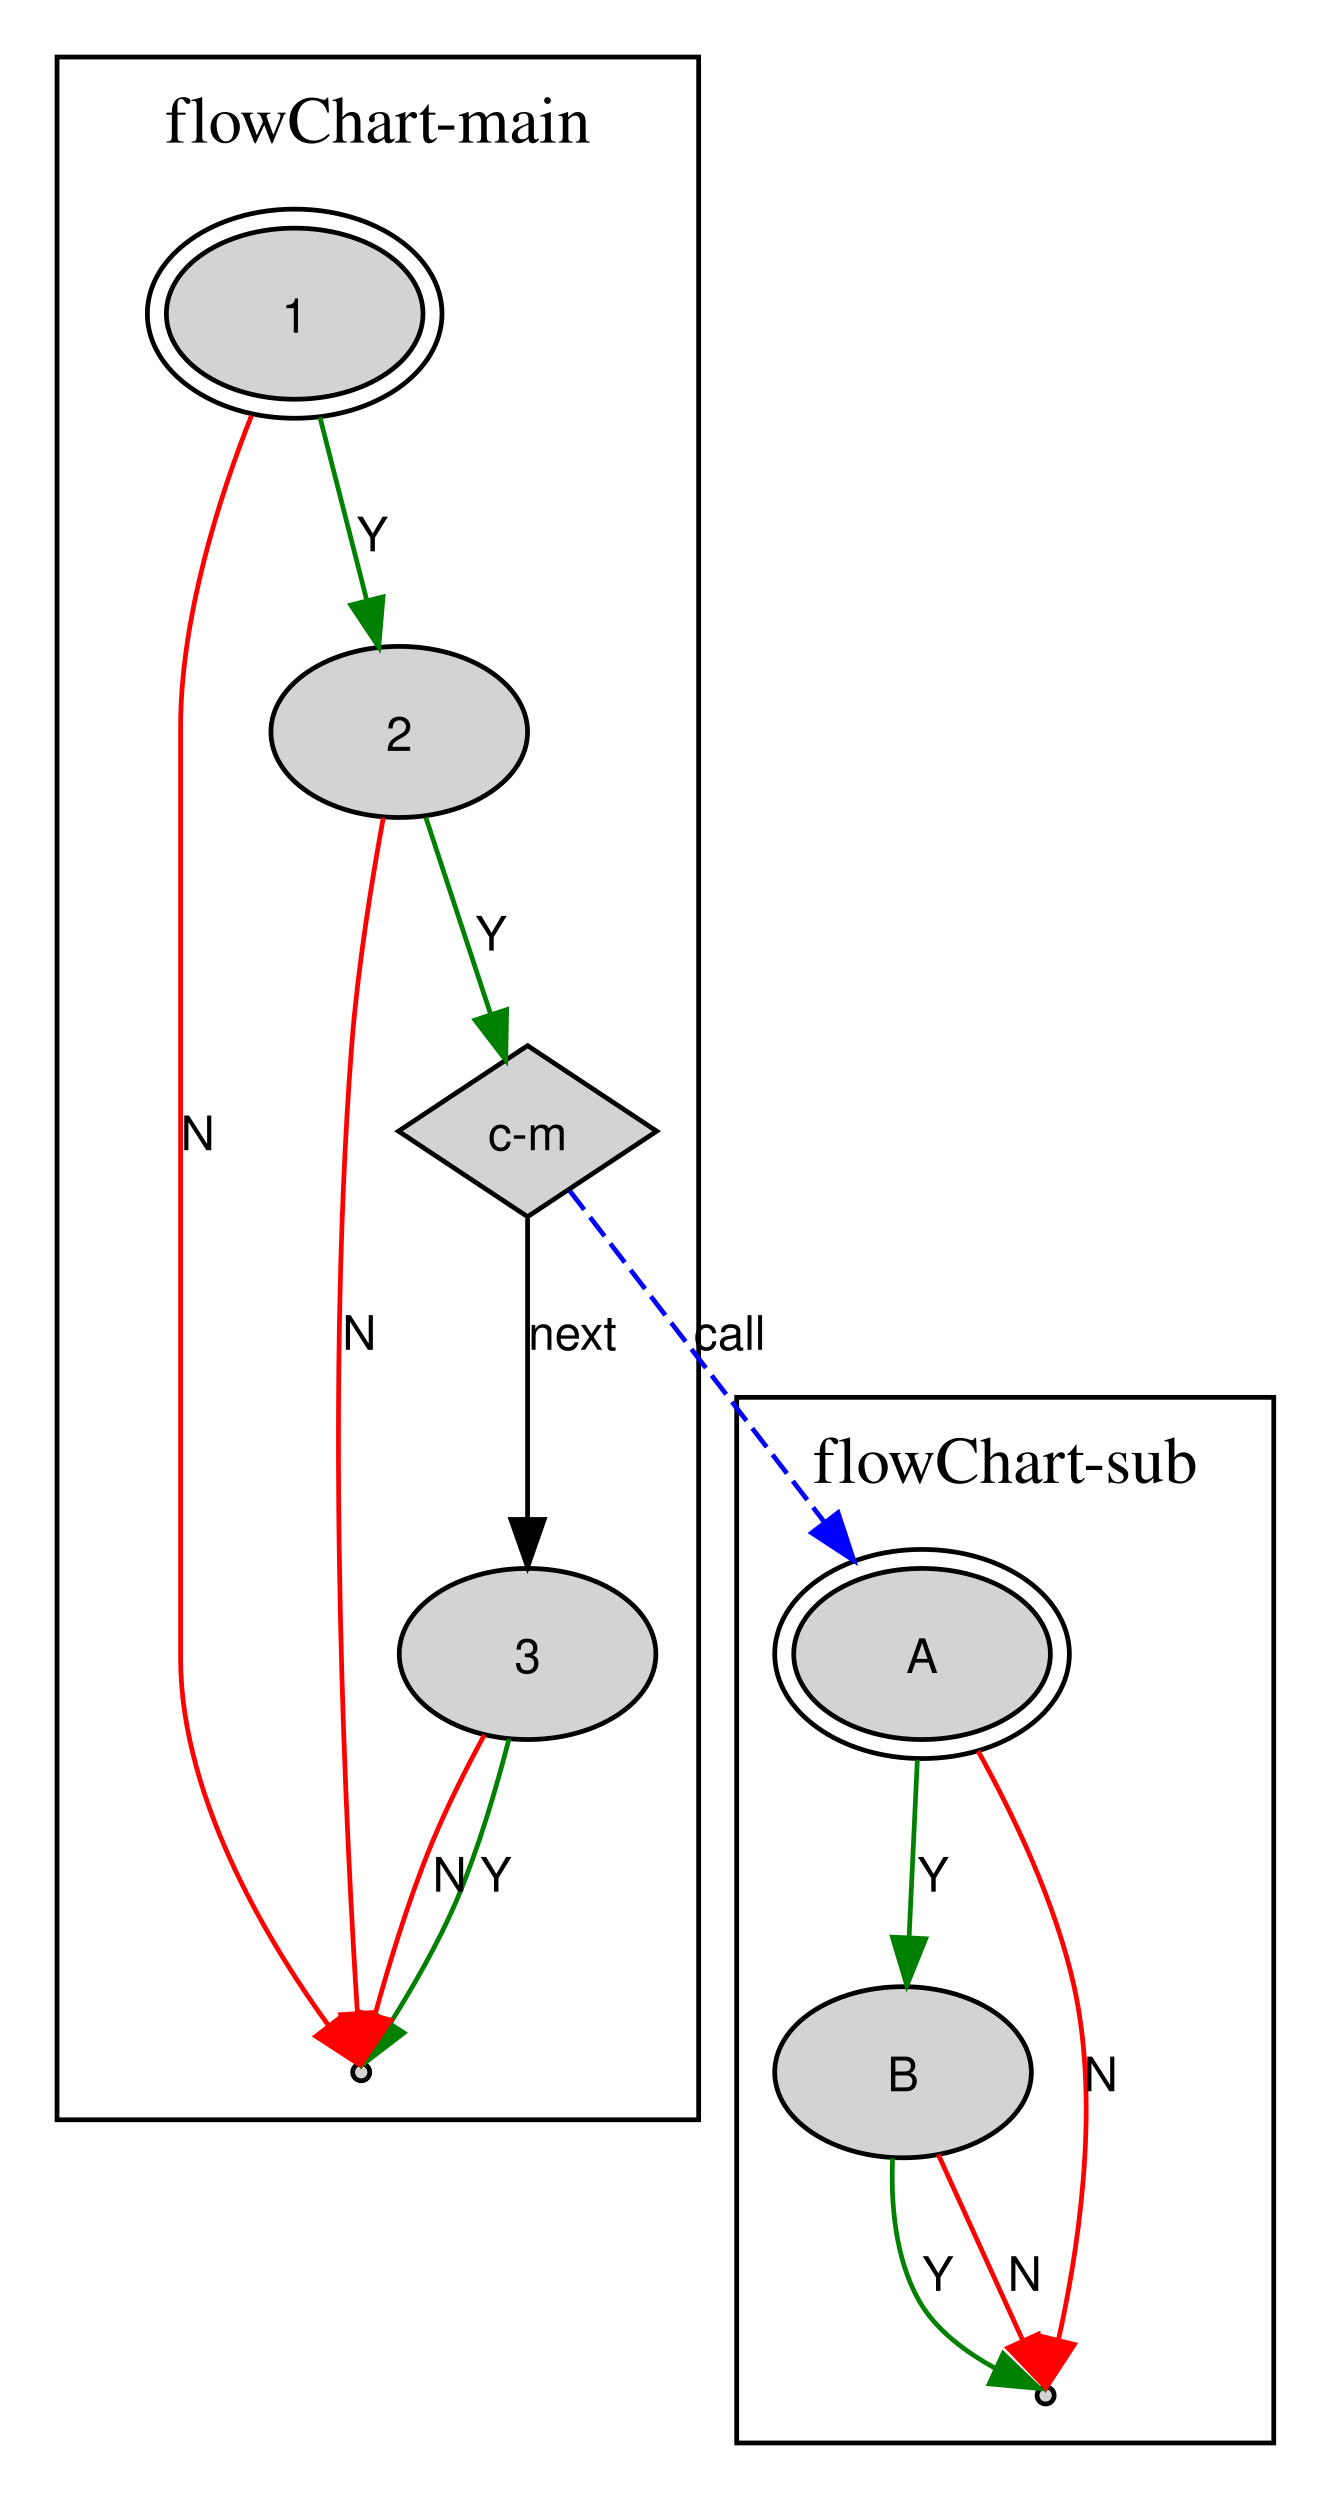
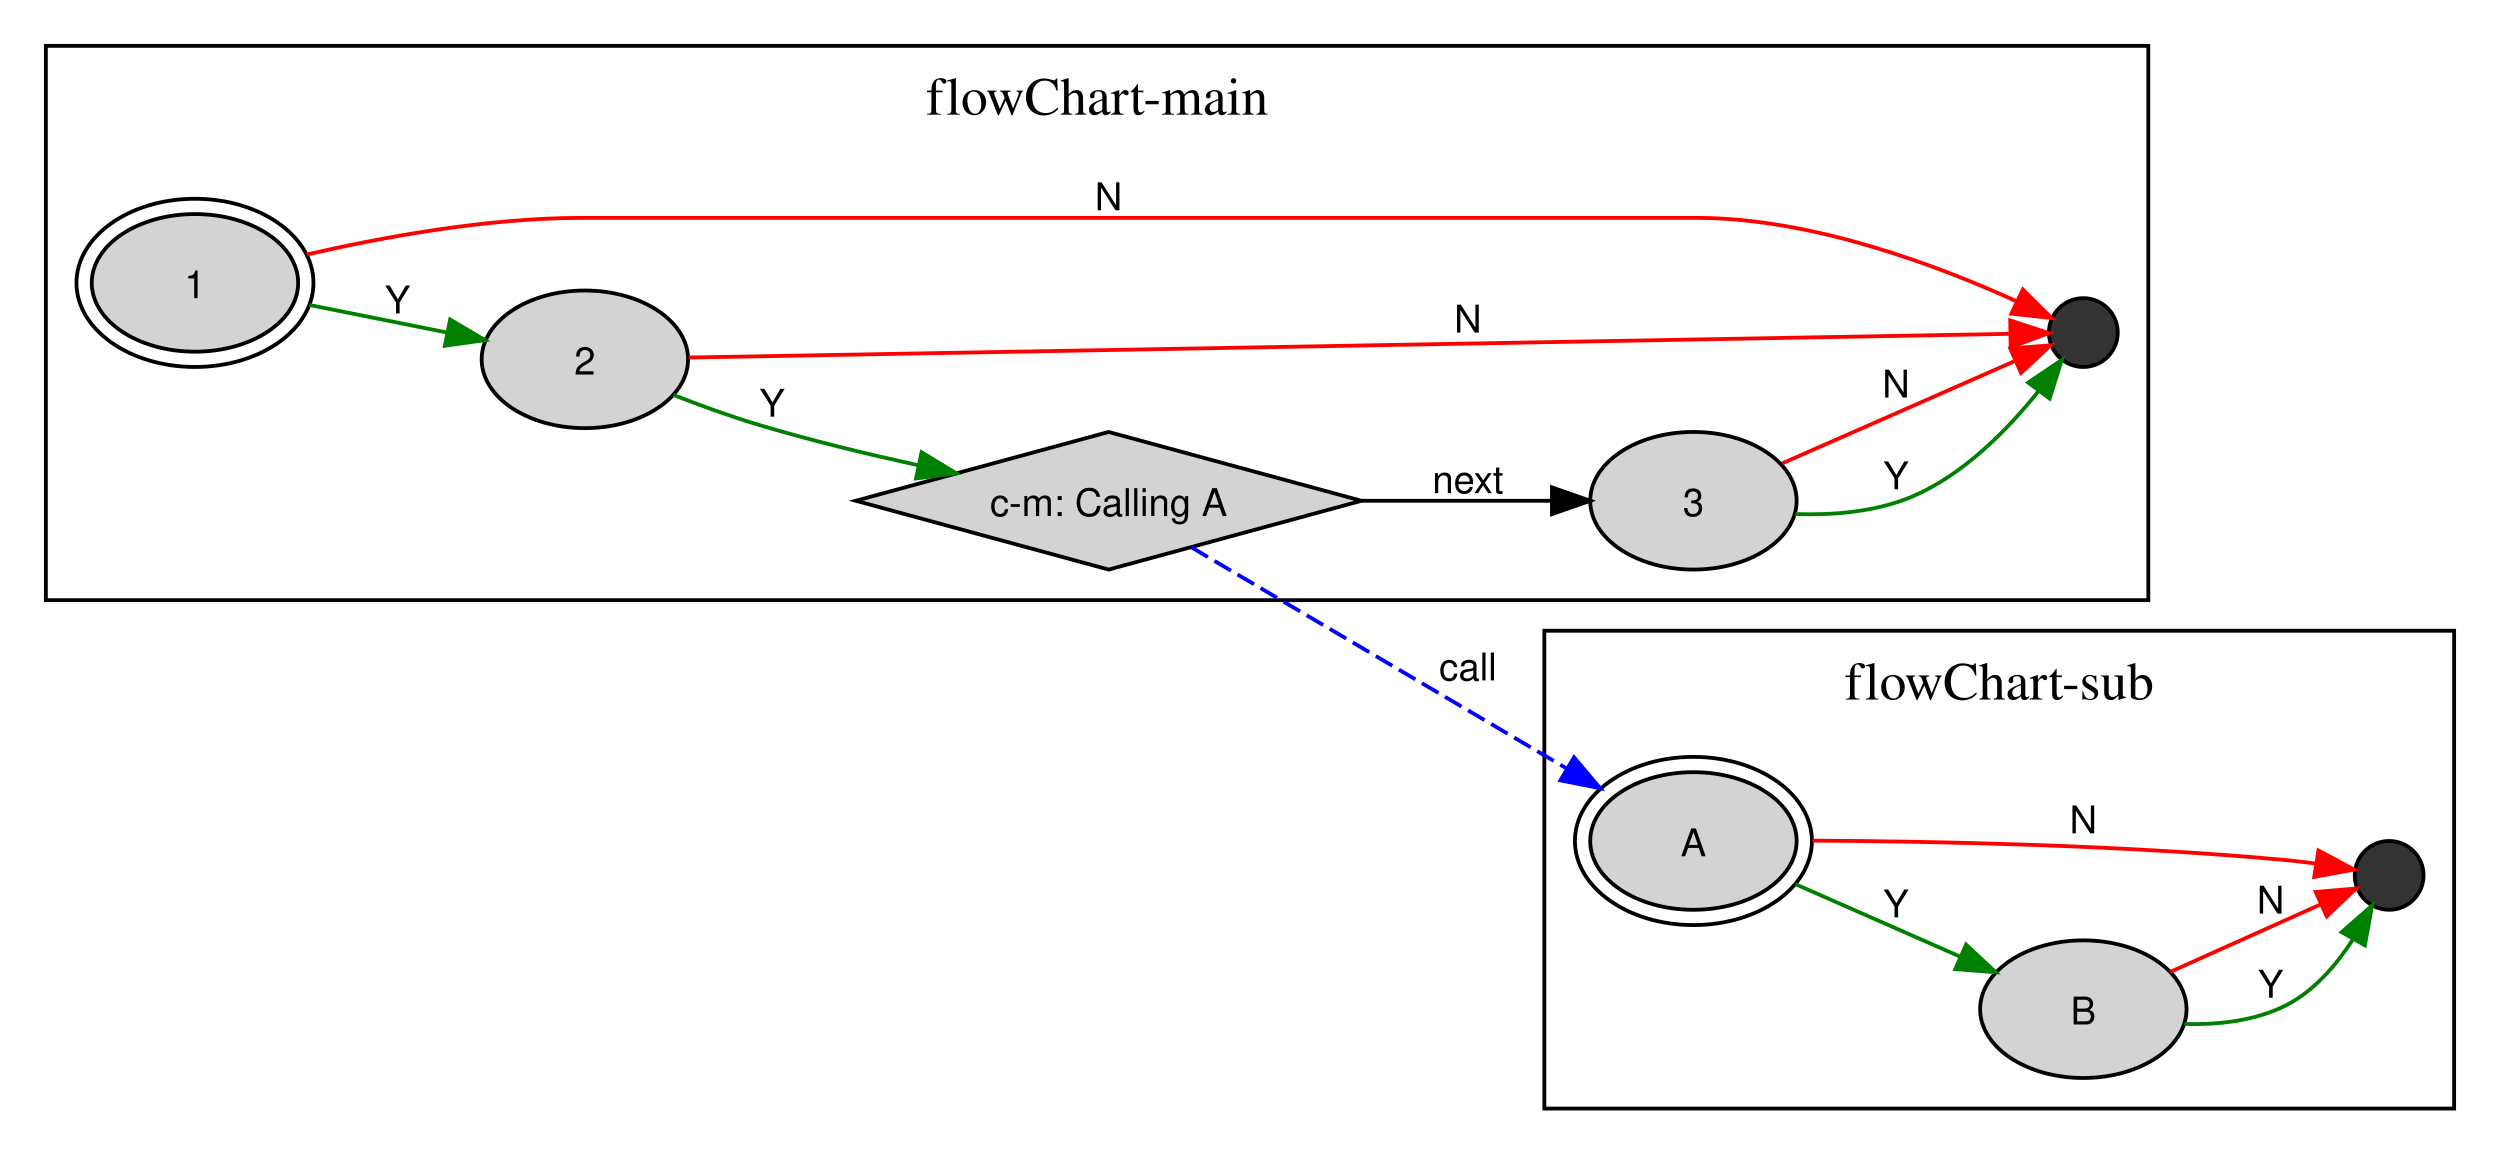
- <svg xmlns="http://www.w3.org/2000/svg" width="280pt" height="526pt" viewBox="0.00 0.00 280.00 526.00">
-   <g id="graph0" class="graph" transform="scale(1 1) rotate(0) translate(4 522)">
-     <polygon fill="white" stroke="white" points="-4,5 -4,-522 277,-522 277,5 -4,5" />
+ <svg xmlns="http://www.w3.org/2000/svg" width="654pt" height="302pt" viewBox="0.00 0.00 654.00 302.00">
+   <g id="graph0" class="graph" transform="scale(1 1) rotate(0) translate(4 298)">
+     <polygon fill="white" stroke="white" points="-4,5 -4,-298 651,-298 651,5 -4,5" />
    <g id="clust1" class="cluster">
-       <polygon fill="none" stroke="black" points="8,-76 8,-510 143,-510 143,-76 8,-76" />
-       <text text-anchor="middle" x="75.5" y="-492" font-family="Times,serif" font-size="14.00">flowChart-main</text>
+       <polygon fill="none" stroke="black" points="8,-141 8,-286 558,-286 558,-141 8,-141" />
+       <text text-anchor="middle" x="283" y="-268" font-family="Times,serif" font-size="14.00">flowChart-main</text>
    </g>
    <g id="clust2" class="cluster">
-       <polygon fill="none" stroke="black" points="151,-8 151,-228 264,-228 264,-8 151,-8" />
-       <text text-anchor="middle" x="207.5" y="-210" font-family="Times,serif" font-size="14.00">flowChart-sub</text>
+       <polygon fill="none" stroke="black" points="400,-8 400,-133 638,-133 638,-8 400,-8" />
+       <text text-anchor="middle" x="519" y="-115" font-family="Times,serif" font-size="14.00">flowChart-sub</text>
    </g>
    <g id="flowChart_main__1" class="node">
-       <ellipse fill="lightgray" stroke="black" cx="58" cy="-456" rx="27" ry="18" />
-       <ellipse fill="none" stroke="black" cx="58" cy="-456" rx="31" ry="22" />
-       <text text-anchor="middle" x="58" y="-452" font-family="Helvetica,sans-Serif" font-size="10.00">1</text>
+       <ellipse fill="lightgray" stroke="black" cx="47" cy="-224" rx="27" ry="18" />
+       <ellipse fill="none" stroke="black" cx="47" cy="-224" rx="31" ry="22" />
+       <text text-anchor="middle" x="47" y="-220" font-family="Helvetica,sans-Serif" font-size="10.00">1</text>
    </g>
    <g id="flowChart_main__2" class="node">
-       <ellipse fill="lightgray" stroke="black" cx="80" cy="-368" rx="27" ry="18" />
-       <text text-anchor="middle" x="80" y="-364" font-family="Helvetica,sans-Serif" font-size="10.00">2</text>
+       <ellipse fill="lightgray" stroke="black" cx="149" cy="-204" rx="27" ry="18" />
+       <text text-anchor="middle" x="149" y="-200" font-family="Helvetica,sans-Serif" font-size="10.00">2</text>
    </g>
    <g id="edge1" class="edge">
-       <path fill="none" stroke="green" d="M63.326,-434.182C66.286,-422.608 70.002,-408.083 73.174,-395.683" />
-       <polygon fill="green" stroke="green" points="76.595,-396.434 75.682,-385.879 69.813,-394.699 76.595,-396.434" />
-       <text text-anchor="middle" x="74.335" y="-406" font-family="Helvetica,sans-Serif" font-size="10.00">Y</text>
+       <path fill="none" stroke="green" d="M76.924,-218.215C88.167,-215.967 101.15,-213.37 112.919,-211.016" />
+       <polygon fill="green" stroke="green" points="113.755,-214.418 122.875,-209.025 112.382,-207.554 113.755,-214.418" />
+       <text text-anchor="middle" x="100" y="-216" font-family="Helvetica,sans-Serif" font-size="10.00">Y</text>
    </g>
    <g id="flowChart_main__5" class="node">
-       <ellipse fill="lightgray" stroke="black" cx="72" cy="-86" rx="1.8" ry="1.8" />
+       <ellipse fill="#333333" stroke="black" cx="541" cy="-211" rx="9" ry="9" />
    </g>
    <g id="edge2" class="edge">
-       <path fill="none" stroke="red" d="M48.927,-434.592C42.13,-417.441 34,-392.097 34,-369 34,-369 34,-369 34,-173 34,-142.603 54.107,-110.923 65.069,-95.911" />
-       <polygon fill="red" stroke="red" points="68,-97.842 71.34,-87.787 62.459,-93.564 68,-97.842" />
-       <text text-anchor="middle" x="37.611" y="-280" font-family="Helvetica,sans-Serif" font-size="10.00">N</text>
+       <path fill="none" stroke="red" d="M76.232,-231.407C96.144,-235.988 123.522,-241 148,-241 148,-241 148,-241 440,-241 470.434,-241 503.964,-228.094 523.437,-219.213" />
+       <polygon fill="red" stroke="red" points="525.177,-222.26 532.7,-214.8 522.166,-215.941 525.177,-222.26" />
+       <text text-anchor="middle" x="286" y="-243" font-family="Helvetica,sans-Serif" font-size="10.00">N</text>
    </g>
    <g id="flowChart_main__c_m" class="node">
-       <polygon fill="lightgray" stroke="black" points="107,-302 79.833,-284 107,-266 134.167,-284 107,-302" />
-       <text text-anchor="middle" x="107" y="-280" font-family="Helvetica,sans-Serif" font-size="10.00">c-m</text>
+       <polygon fill="lightgray" stroke="black" points="286,-185 219.863,-167 286,-149 352.137,-167 286,-185" />
+       <text text-anchor="middle" x="286" y="-163" font-family="Helvetica,sans-Serif" font-size="10.00">c-m: Calling A</text>
    </g>
    <g id="edge3" class="edge">
-       <path fill="none" stroke="green" d="M85.594,-350.01C89.519,-338.091 94.82,-321.992 99.165,-308.797" />
-       <polygon fill="green" stroke="green" points="102.596,-309.566 102.399,-298.973 95.947,-307.376 102.596,-309.566" />
-       <text text-anchor="middle" x="99.335" y="-322" font-family="Helvetica,sans-Serif" font-size="10.00">Y</text>
+       <path fill="none" stroke="green" d="M172.155,-194.683C179.074,-191.979 186.786,-189.173 194,-187 207.585,-182.909 222.544,-179.273 236.34,-176.261" />
+       <polygon fill="green" stroke="green" points="237.088,-179.681 246.143,-174.181 235.635,-172.833 237.088,-179.681" />
+       <text text-anchor="middle" x="198" y="-189" font-family="Helvetica,sans-Serif" font-size="10.00">Y</text>
    </g>
    <g id="edge4" class="edge">
-       <path fill="none" stroke="red" d="M76.653,-349.975C74.261,-336.911 71.254,-318.393 70,-302 64.076,-224.537 69.106,-130.923 71.195,-98.618" />
-       <polygon fill="red" stroke="red" points="74.705,-98.584 71.897,-88.368 67.722,-98.105 74.705,-98.584" />
-       <text text-anchor="middle" x="71.611" y="-238" font-family="Helvetica,sans-Serif" font-size="10.00">N</text>
+       <path fill="none" stroke="red" d="M176.195,-204.47C250,-205.795 458.392,-209.535 521.599,-210.67" />
+       <polygon fill="red" stroke="red" points="521.874,-214.175 531.935,-210.855 522,-207.176 521.874,-214.175" />
+       <text text-anchor="middle" x="380" y="-211" font-family="Helvetica,sans-Serif" font-size="10.00">N</text>
    </g>
    <g id="flowChart_main__3" class="node">
-       <ellipse fill="lightgray" stroke="black" cx="107" cy="-174" rx="27" ry="18" />
-       <text text-anchor="middle" x="107" y="-170" font-family="Helvetica,sans-Serif" font-size="10.00">3</text>
+       <ellipse fill="lightgray" stroke="black" cx="439" cy="-167" rx="27" ry="18" />
+       <text text-anchor="middle" x="439" y="-163" font-family="Helvetica,sans-Serif" font-size="10.00">3</text>
    </g>
    <g id="edge5" class="edge">
-       <path fill="none" stroke="green" d="M103.092,-156.12C100.496,-146.018 96.701,-133.039 92,-122 88.161,-112.985 82.54,-103.363 78.233,-96.494" />
-       <polygon fill="green" stroke="green" points="80.971,-94.285 72.572,-87.828 75.111,-98.114 80.971,-94.285" />
-       <text text-anchor="middle" x="100.335" y="-124" font-family="Helvetica,sans-Serif" font-size="10.00">Y</text>
+       <path fill="none" stroke="green" d="M465.633,-163.524C475.466,-163.187 486.58,-164.063 496,-168 509.581,-173.676 521.291,-185.702 529.209,-195.597" />
+       <polygon fill="green" stroke="green" points="526.574,-197.918 535.359,-203.841 532.185,-193.733 526.574,-197.918" />
+       <text text-anchor="middle" x="492" y="-170" font-family="Helvetica,sans-Serif" font-size="10.00">Y</text>
    </g>
    <g id="edge6" class="edge">
-       <path fill="none" stroke="red" d="M97.894,-156.981C94.163,-150.046 89.98,-141.755 86.778,-134 81.809,-121.962 77.523,-107.619 74.866,-97.97" />
-       <polygon fill="red" stroke="red" points="78.222,-96.969 72.292,-88.189 71.452,-98.751 78.222,-96.969" />
-       <text text-anchor="middle" x="90.611" y="-124" font-family="Helvetica,sans-Serif" font-size="10.00">N</text>
+       <path fill="none" stroke="red" d="M462.193,-176.765C480.507,-184.823 506.119,-196.093 522.879,-203.467" />
+       <polygon fill="red" stroke="red" points="521.885,-206.853 532.448,-207.677 524.704,-200.446 521.885,-206.853" />
+       <text text-anchor="middle" x="492" y="-194" font-family="Helvetica,sans-Serif" font-size="10.00">N</text>
    </g>
    <g id="flowChart_sub__A" class="node">
-       <ellipse fill="lightgray" stroke="black" cx="190" cy="-174" rx="27" ry="18" />
-       <ellipse fill="none" stroke="black" cx="190" cy="-174" rx="31" ry="22" />
-       <text text-anchor="middle" x="190" y="-170" font-family="Helvetica,sans-Serif" font-size="10.00">A</text>
+       <ellipse fill="lightgray" stroke="black" cx="439" cy="-78" rx="27" ry="18" />
+       <ellipse fill="none" stroke="black" cx="439" cy="-78" rx="31" ry="22" />
+       <text text-anchor="middle" x="439" y="-74" font-family="Helvetica,sans-Serif" font-size="10.00">A</text>
    </g>
    <g id="edge7" class="edge">
-       <path fill="none" stroke="#0000ff" stroke-dasharray="5,2" d="M115.882,-271.442C128.565,-254.94 152.225,-224.152 169.41,-201.791" />
-       <polygon fill="#0000ff" stroke="#0000ff" points="172.325,-203.743 175.643,-193.681 166.774,-199.477 172.325,-203.743" />
-       <text text-anchor="middle" x="149.502" y="-238" font-family="Helvetica,sans-Serif" font-size="10.00">call</text>
+       <path fill="none" stroke="#0000ff" stroke-dasharray="5,2" d="M307.679,-154.812C333.006,-139.884 376.19,-114.431 405.86,-96.944" />
+       <polygon fill="#0000ff" stroke="#0000ff" points="407.761,-99.886 414.599,-91.793 404.207,-93.855 407.761,-99.886" />
+       <text text-anchor="middle" x="380" y="-120" font-family="Helvetica,sans-Serif" font-size="10.00">call</text>
    </g>
    <g id="edge8" class="edge">
-       <path fill="none" stroke="black" d="M107,-265.648C107,-248.564 107,-222.215 107,-202.319" />
-       <polygon fill="black" stroke="black" points="110.5,-202.309 107,-192.309 103.5,-202.309 110.5,-202.309" />
-       <text text-anchor="middle" x="116.451" y="-238" font-family="Helvetica,sans-Serif" font-size="10.00">next</text>
+       <path fill="none" stroke="black" d="M352.353,-167C369.285,-167 386.911,-167 401.74,-167" />
+       <polygon fill="black" stroke="black" points="401.994,-170.5 411.994,-167 401.994,-163.5 401.994,-170.5" />
+       <text text-anchor="middle" x="380" y="-169" font-family="Helvetica,sans-Serif" font-size="10.00">next</text>
    </g>
    <g id="flowChart_sub__B" class="node">
-       <ellipse fill="lightgray" stroke="black" cx="186" cy="-86" rx="27" ry="18" />
-       <text text-anchor="middle" x="186" y="-82" font-family="Helvetica,sans-Serif" font-size="10.00">B</text>
+       <ellipse fill="lightgray" stroke="black" cx="541" cy="-34" rx="27" ry="18" />
+       <text text-anchor="middle" x="541" y="-30" font-family="Helvetica,sans-Serif" font-size="10.00">B</text>
    </g>
    <g id="edge9" class="edge">
-       <path fill="none" stroke="green" d="M189.011,-151.742C188.485,-140.431 187.832,-126.397 187.269,-114.29" />
-       <polygon fill="green" stroke="green" points="190.764,-114.089 186.803,-104.263 183.771,-114.415 190.764,-114.089" />
-       <text text-anchor="middle" x="192.335" y="-124" font-family="Helvetica,sans-Serif" font-size="10.00">Y</text>
+       <path fill="none" stroke="green" d="M465.752,-66.669C478.918,-60.876 495.043,-53.781 508.897,-47.685" />
+       <polygon fill="green" stroke="green" points="510.319,-50.884 518.062,-43.653 507.5,-44.476 510.319,-50.884" />
+       <text text-anchor="middle" x="492" y="-58" font-family="Helvetica,sans-Serif" font-size="10.00">Y</text>
    </g>
    <g id="flowChart_sub__SUB_END" class="node">
-       <ellipse fill="lightgray" stroke="black" cx="216" cy="-18" rx="1.8" ry="1.8" />
+       <ellipse fill="#333333" stroke="black" cx="621" cy="-69" rx="9" ry="9" />
    </g>
    <g id="edge10" class="edge">
-       <path fill="none" stroke="red" d="M201.789,-153.584C209.212,-140.185 218.103,-121.666 222,-104 227.758,-77.897 222.399,-46.297 218.747,-29.964" />
-       <polygon fill="red" stroke="red" points="222.044,-28.716 216.242,-19.851 215.25,-30.399 222.044,-28.716" />
-       <text text-anchor="middle" x="227.611" y="-82" font-family="Helvetica,sans-Serif" font-size="10.00">N</text>
+       <path fill="none" stroke="red" d="M470.166,-78.09C501.262,-77.932 551.117,-76.98 594,-73 596.532,-72.765 599.193,-72.443 601.807,-72.083" />
+       <polygon fill="red" stroke="red" points="602.495,-75.518 611.834,-70.514 601.413,-68.602 602.495,-75.518" />
+       <text text-anchor="middle" x="541" y="-80" font-family="Helvetica,sans-Serif" font-size="10.00">N</text>
    </g>
    <g id="edge11" class="edge">
-       <path fill="none" stroke="green" d="M183.803,-67.903C183.402,-58.515 184.287,-46.989 189.33,-38 192.897,-31.641 199.584,-26.885 205.369,-23.722" />
-       <polygon fill="green" stroke="green" points="207.05,-26.802 214.69,-19.462 204.14,-20.435 207.05,-26.802" />
-       <text text-anchor="middle" x="193.335" y="-40" font-family="Helvetica,sans-Serif" font-size="10.00">Y</text>
+       <path fill="none" stroke="green" d="M567.421,-30.119C576.247,-29.877 585.944,-30.922 594,-35 601.305,-38.698 607.139,-45.511 611.414,-52.073" />
+       <polygon fill="green" stroke="green" points="608.569,-54.151 616.553,-61.115 614.654,-50.692 608.569,-54.151" />
+       <text text-anchor="middle" x="590" y="-37" font-family="Helvetica,sans-Serif" font-size="10.00">Y</text>
    </g>
    <g id="edge12" class="edge">
-       <path fill="none" stroke="red" d="M193.416,-68.685C198.942,-56.527 206.332,-40.269 211.129,-29.716" />
-       <polygon fill="red" stroke="red" points="214.442,-30.885 215.394,-20.333 208.07,-27.989 214.442,-30.885" />
-       <text text-anchor="middle" x="211.611" y="-40" font-family="Helvetica,sans-Serif" font-size="10.00">N</text>
+       <path fill="none" stroke="red" d="M563.727,-43.749C576.152,-49.325 591.507,-56.215 603.037,-61.389" />
+       <polygon fill="red" stroke="red" points="601.8,-64.67 612.357,-65.57 604.666,-58.283 601.8,-64.67" />
+       <text text-anchor="middle" x="590" y="-59" font-family="Helvetica,sans-Serif" font-size="10.00">N</text>
    </g>
  </g>
</svg>
